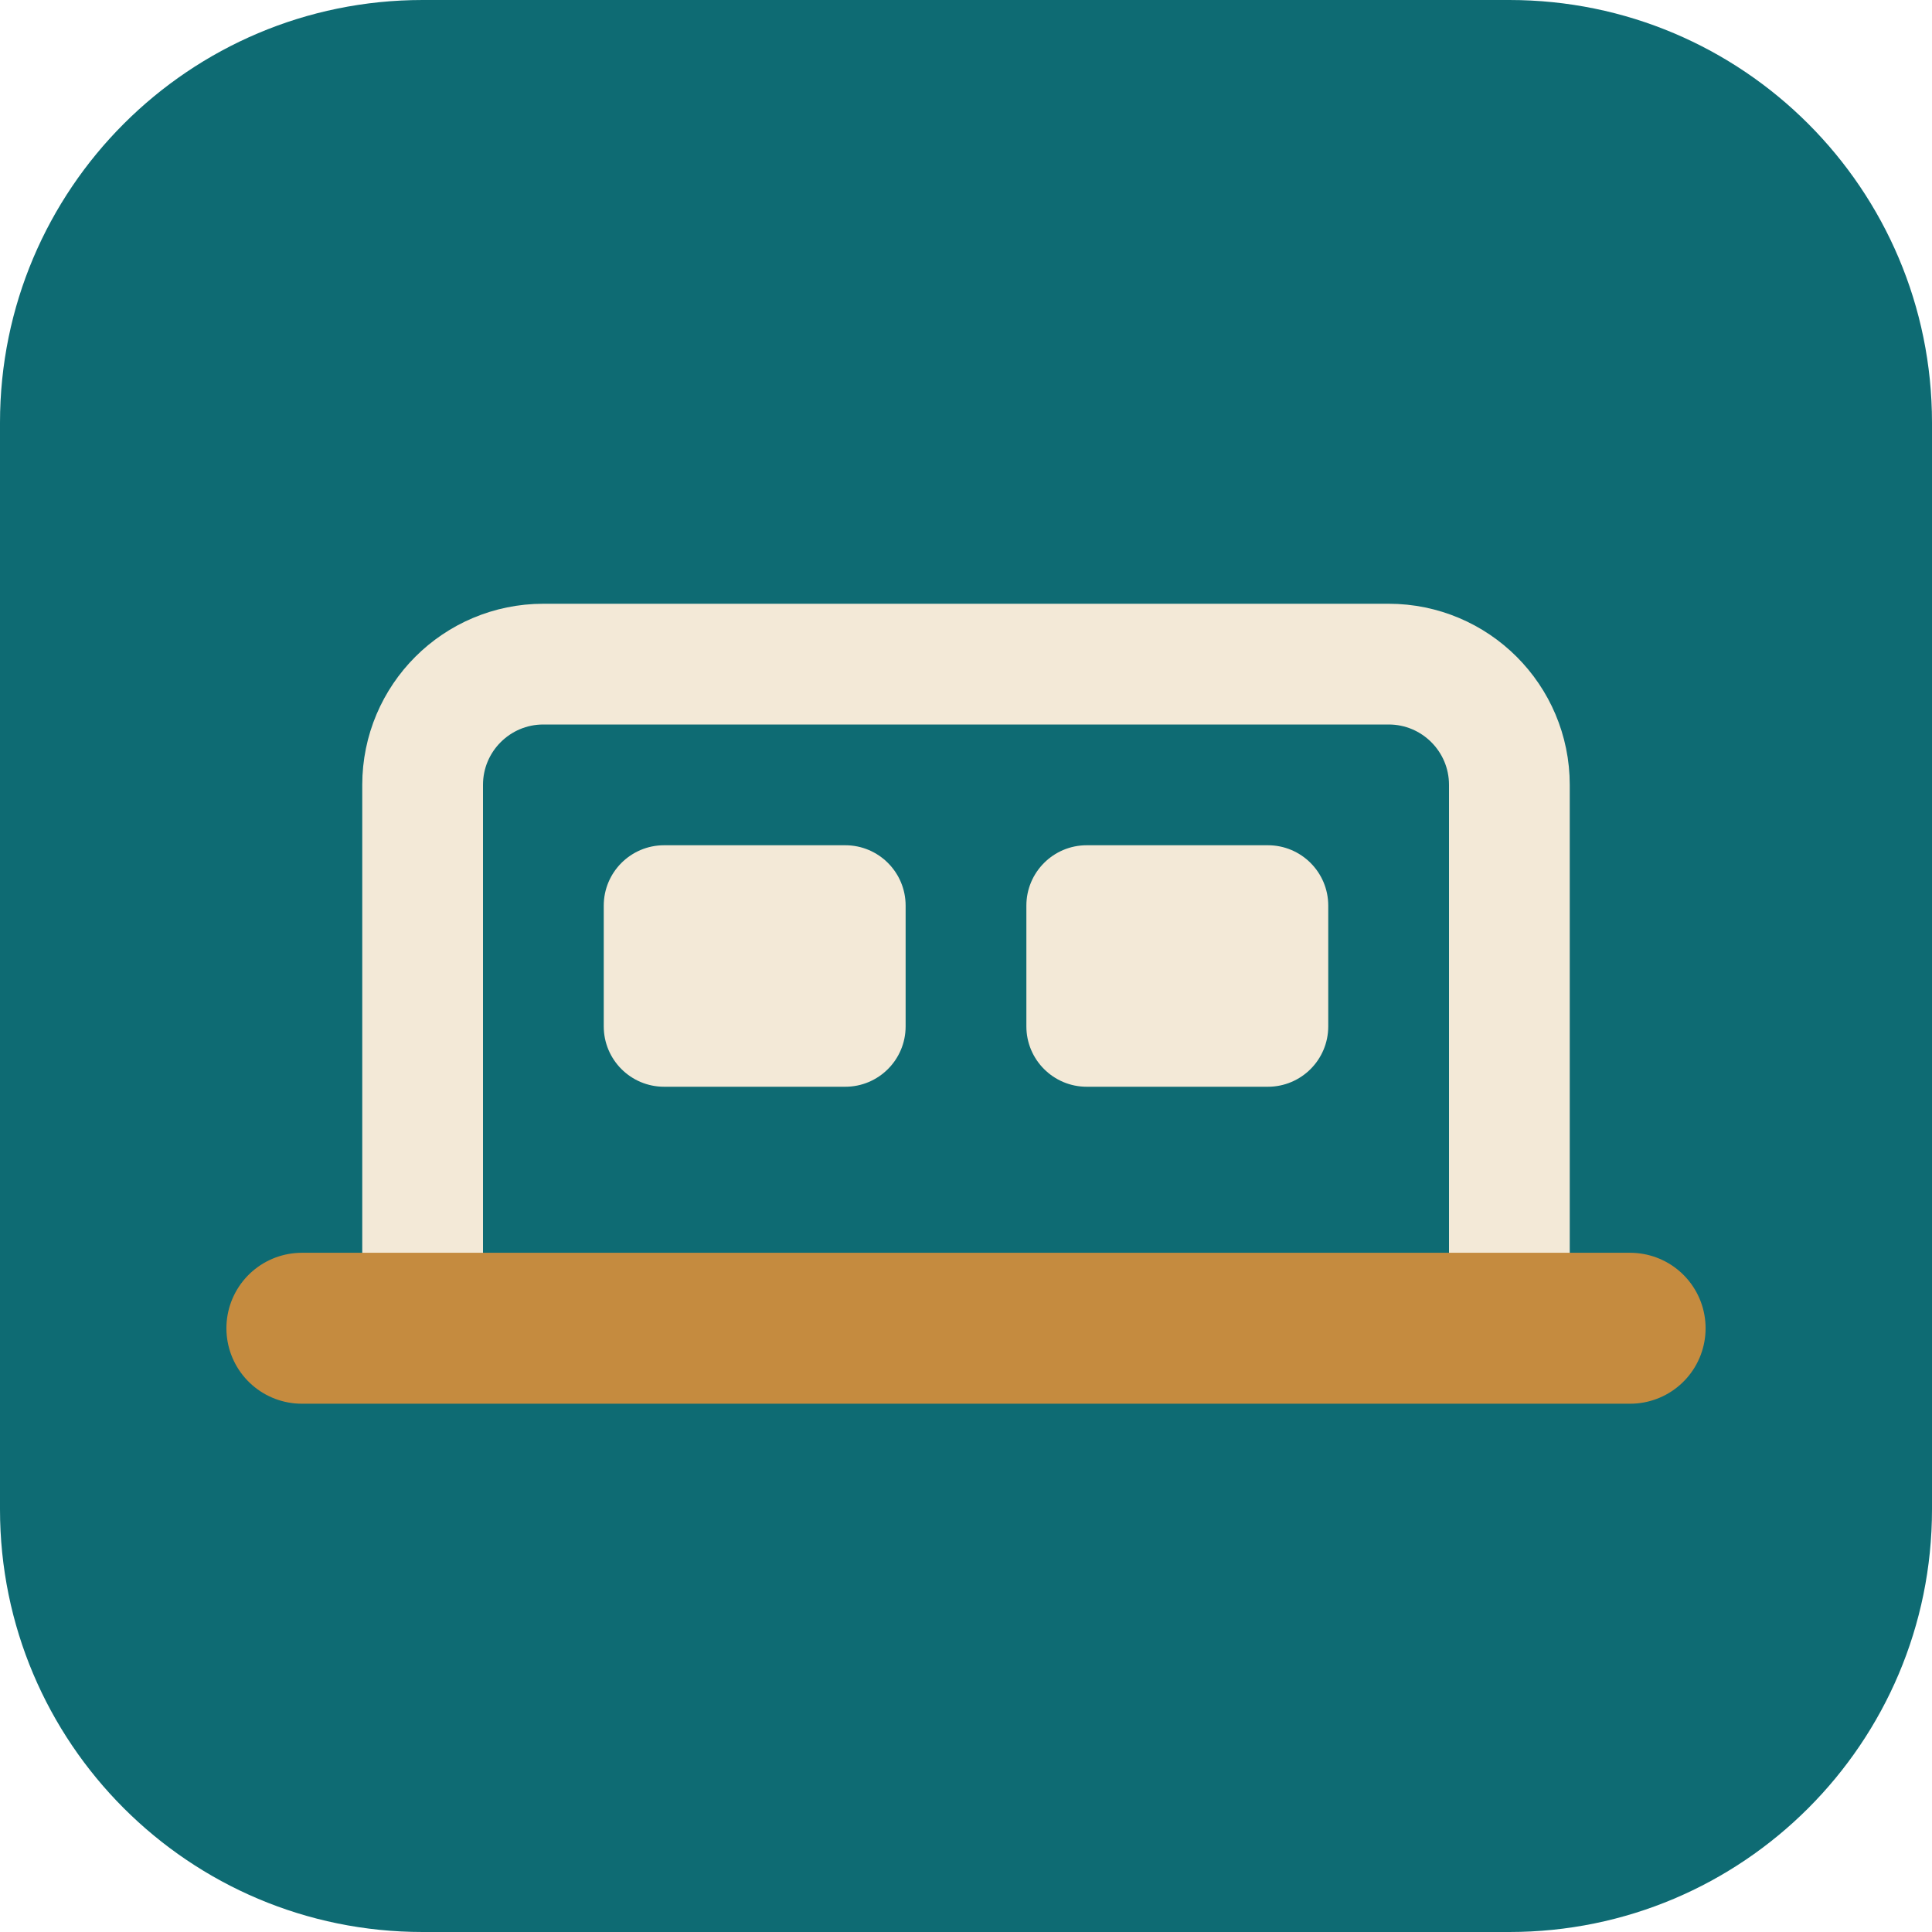
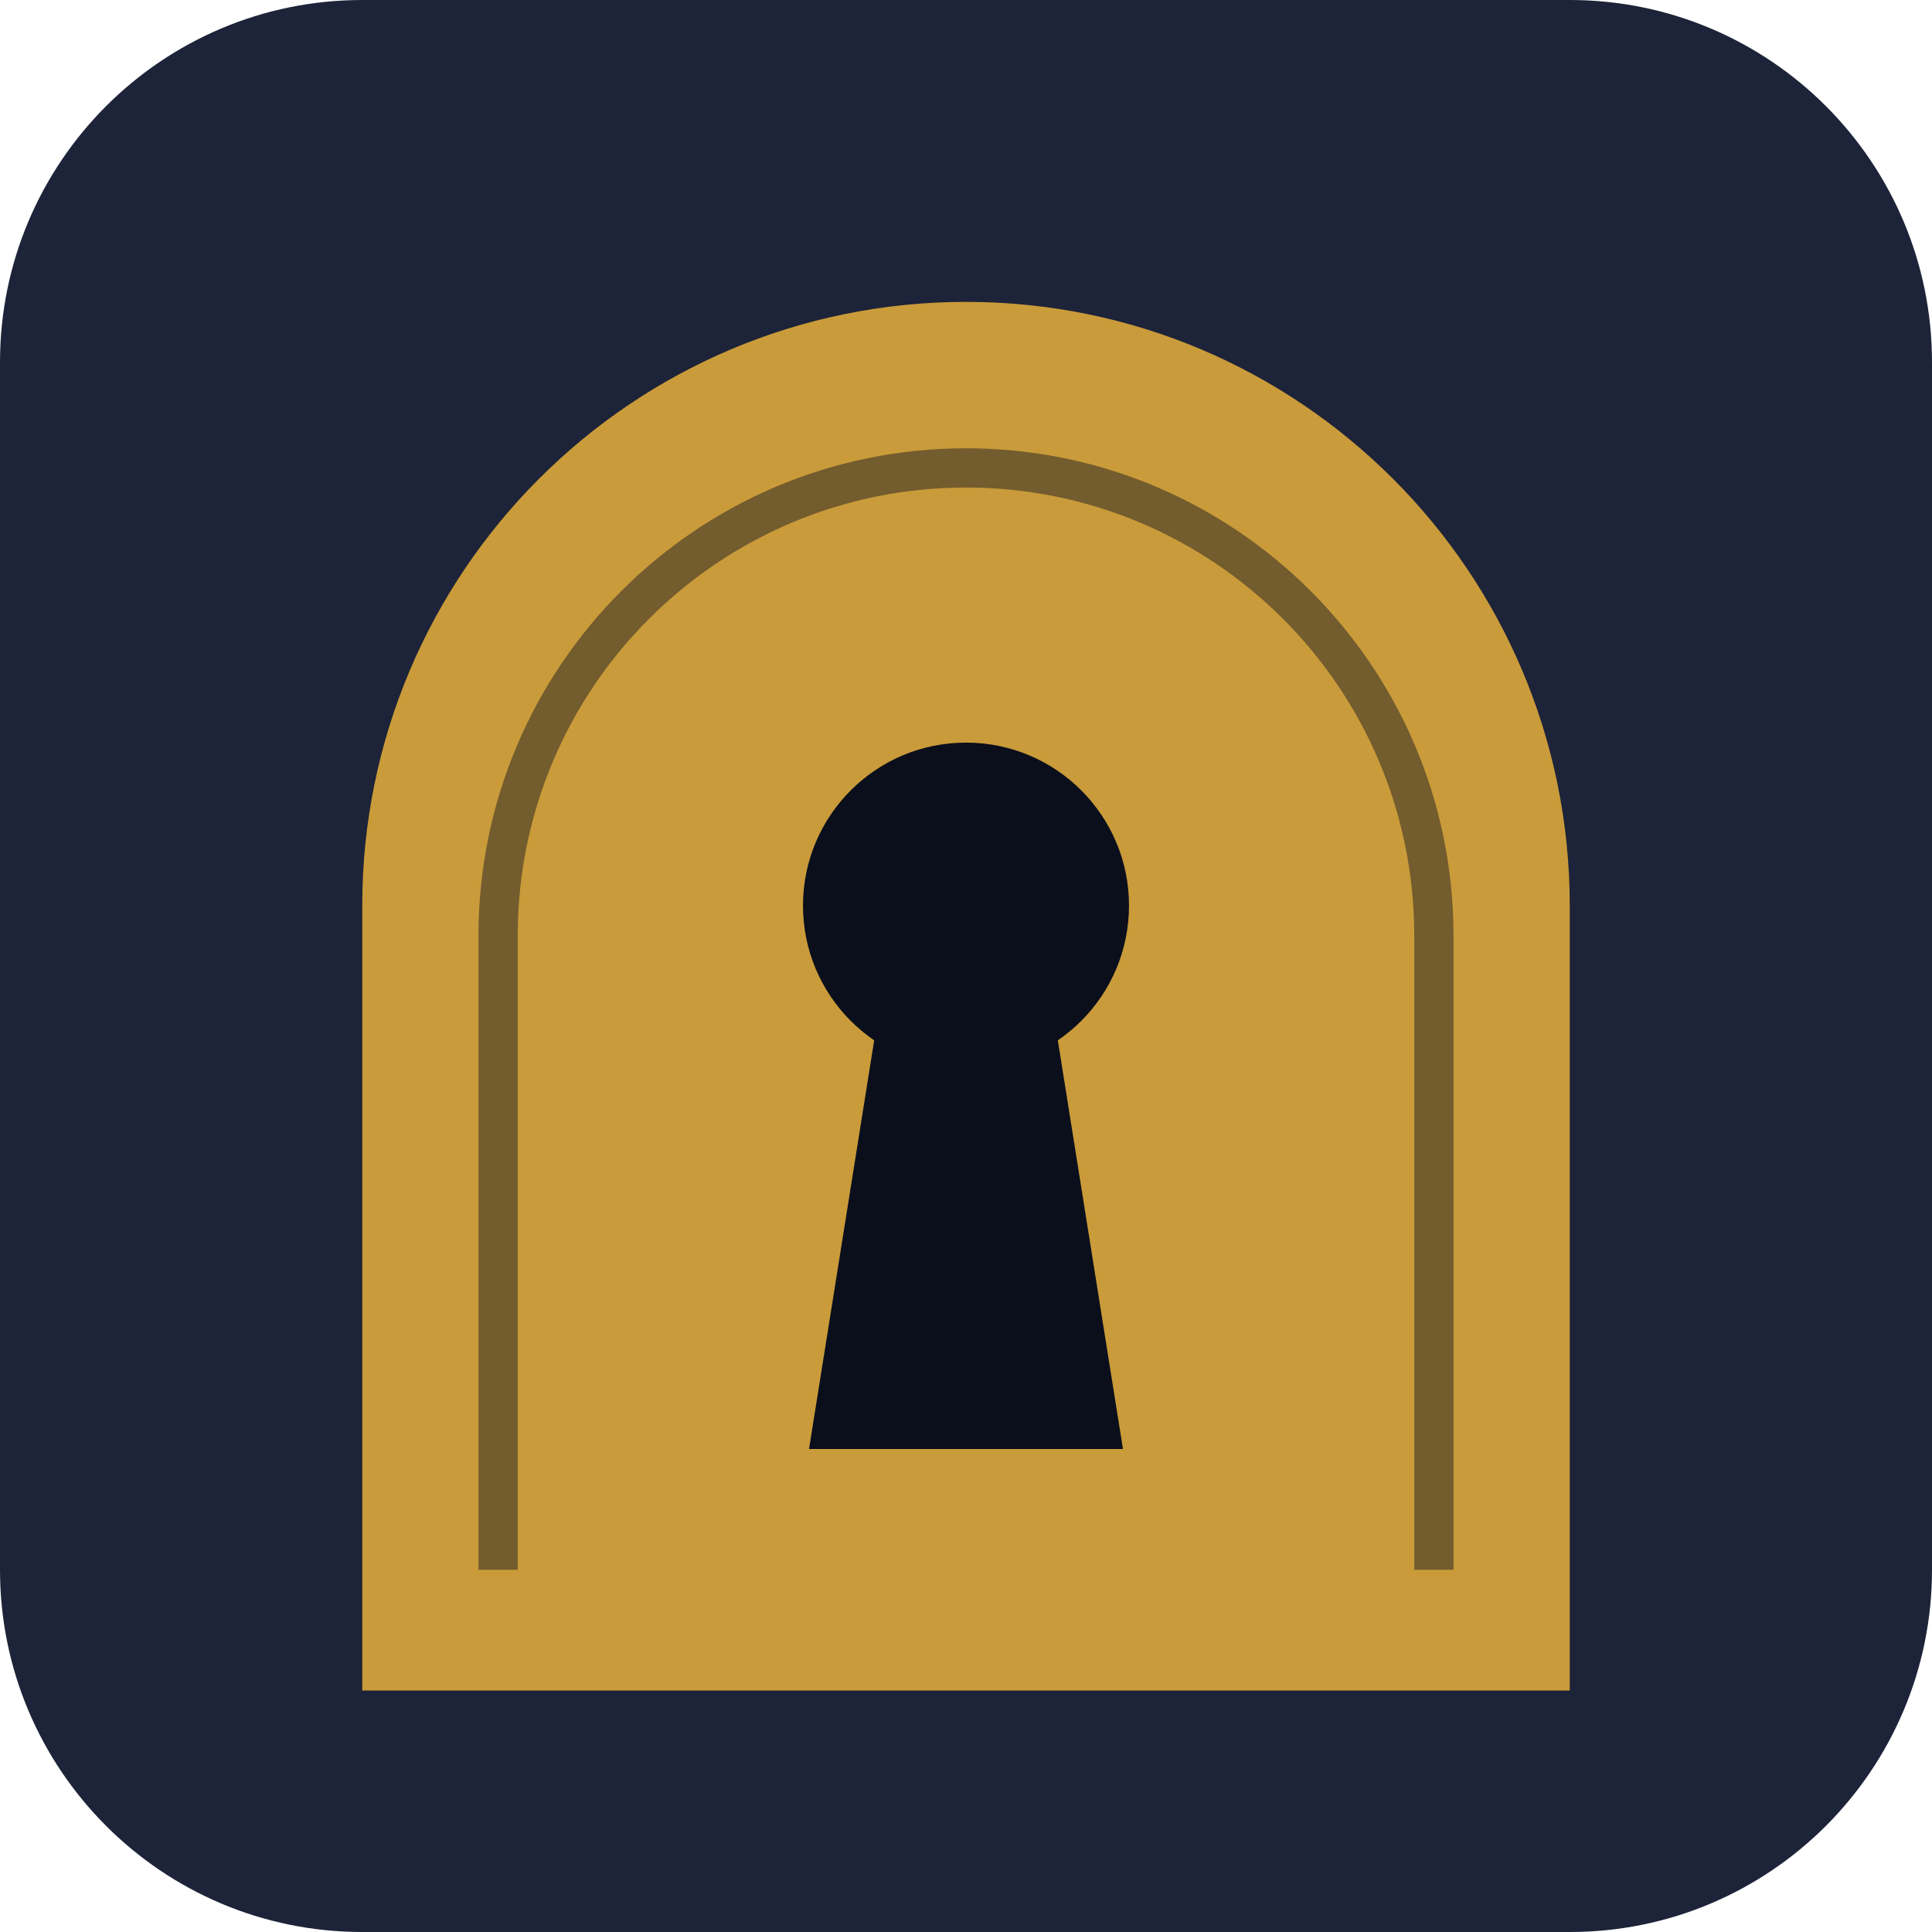
- <svg xmlns="http://www.w3.org/2000/svg" viewBox="0 0 64 64" role="img" aria-label="نُزُل">
-   <rect width="64" height="64" rx="14" fill="#0e6b73" />
-   <path d="M14 44V26a4 4 0 0 1 4-4h28a4 4 0 0 1 4 4v18" fill="none" stroke="#f3e9d7" stroke-width="4" stroke-linecap="round" />
-   <path d="M10 44h44" stroke="#c58b3f" stroke-width="5" stroke-linecap="round" />
-   <rect x="20" y="28" width="10" height="8" rx="2" fill="#f3e9d7" />
-   <rect x="34" y="28" width="10" height="8" rx="2" fill="#f3e9d7" />
+ <svg xmlns="http://www.w3.org/2000/svg" viewBox="0 0 64 64">
+   <rect width="64" height="64" rx="12" fill="#1d2338" />
+   <path d="M12 56V30a20 20 0 0 1 40 0v26z" fill="#c99b3a" />
+   <path d="M16.5 52V31a15.5 15.5 0 0 1 31 0v21" fill="none" stroke="#0b0f1c" stroke-width="1.3" opacity=".45" />
+   <circle cx="32" cy="30" r="5.4" fill="#0b0f1c" />
+   <path d="M29 34.2h6L37.2 48H26.8z" fill="#0b0f1c" />
</svg>
